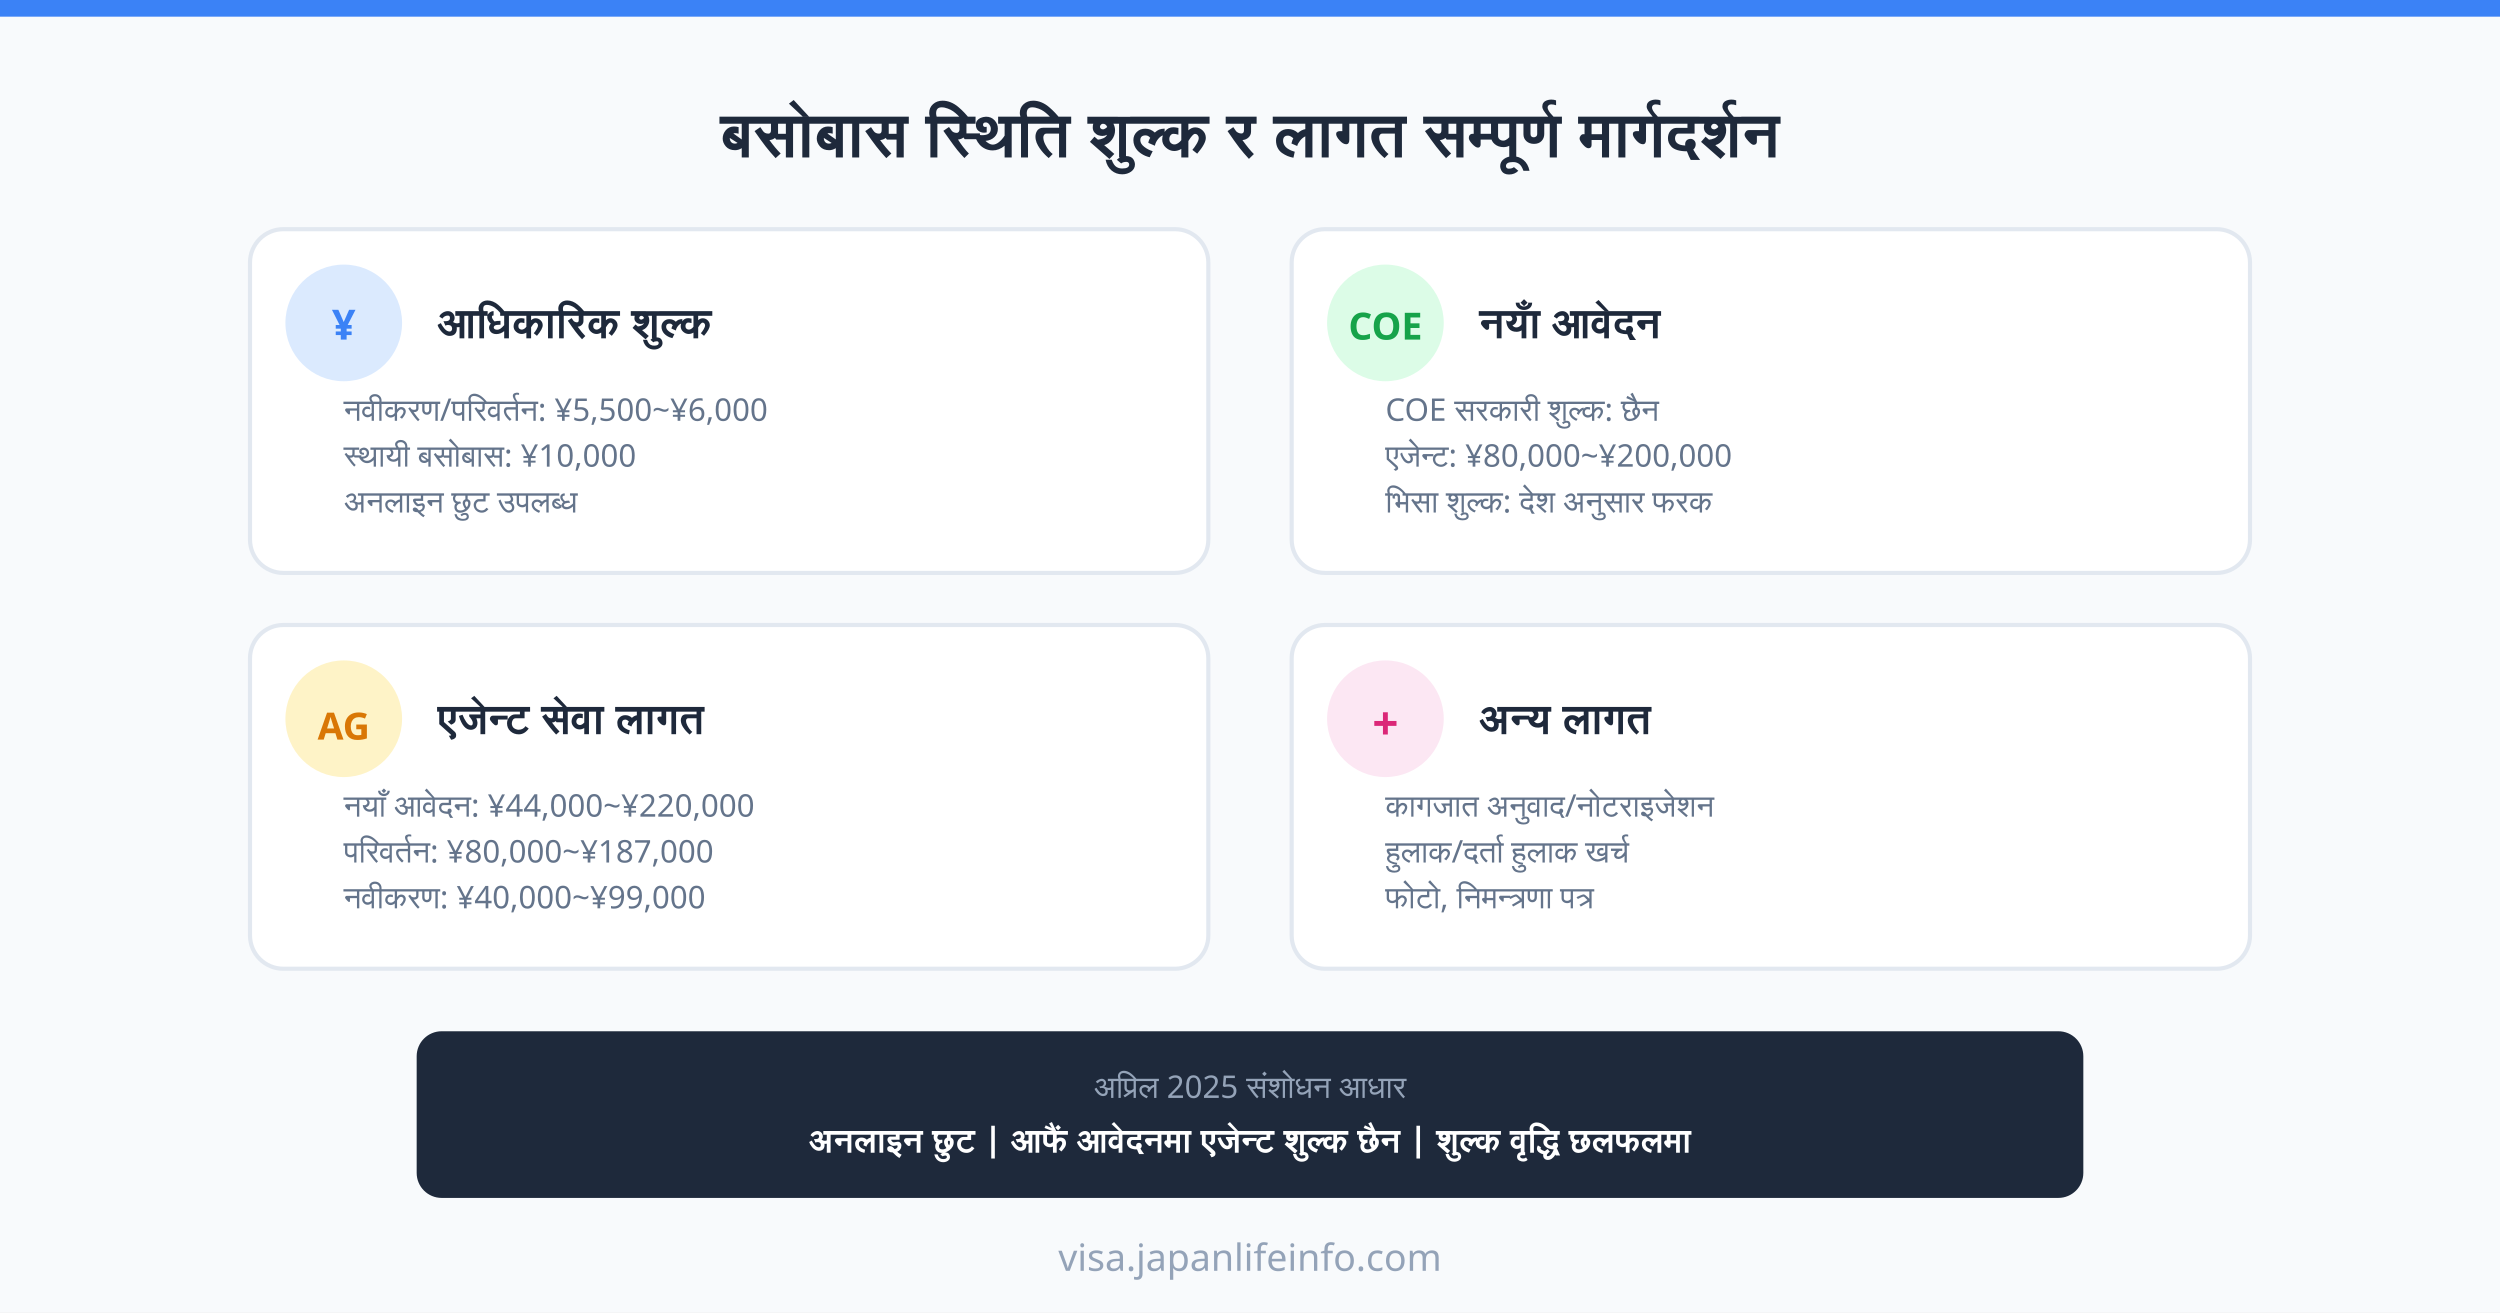
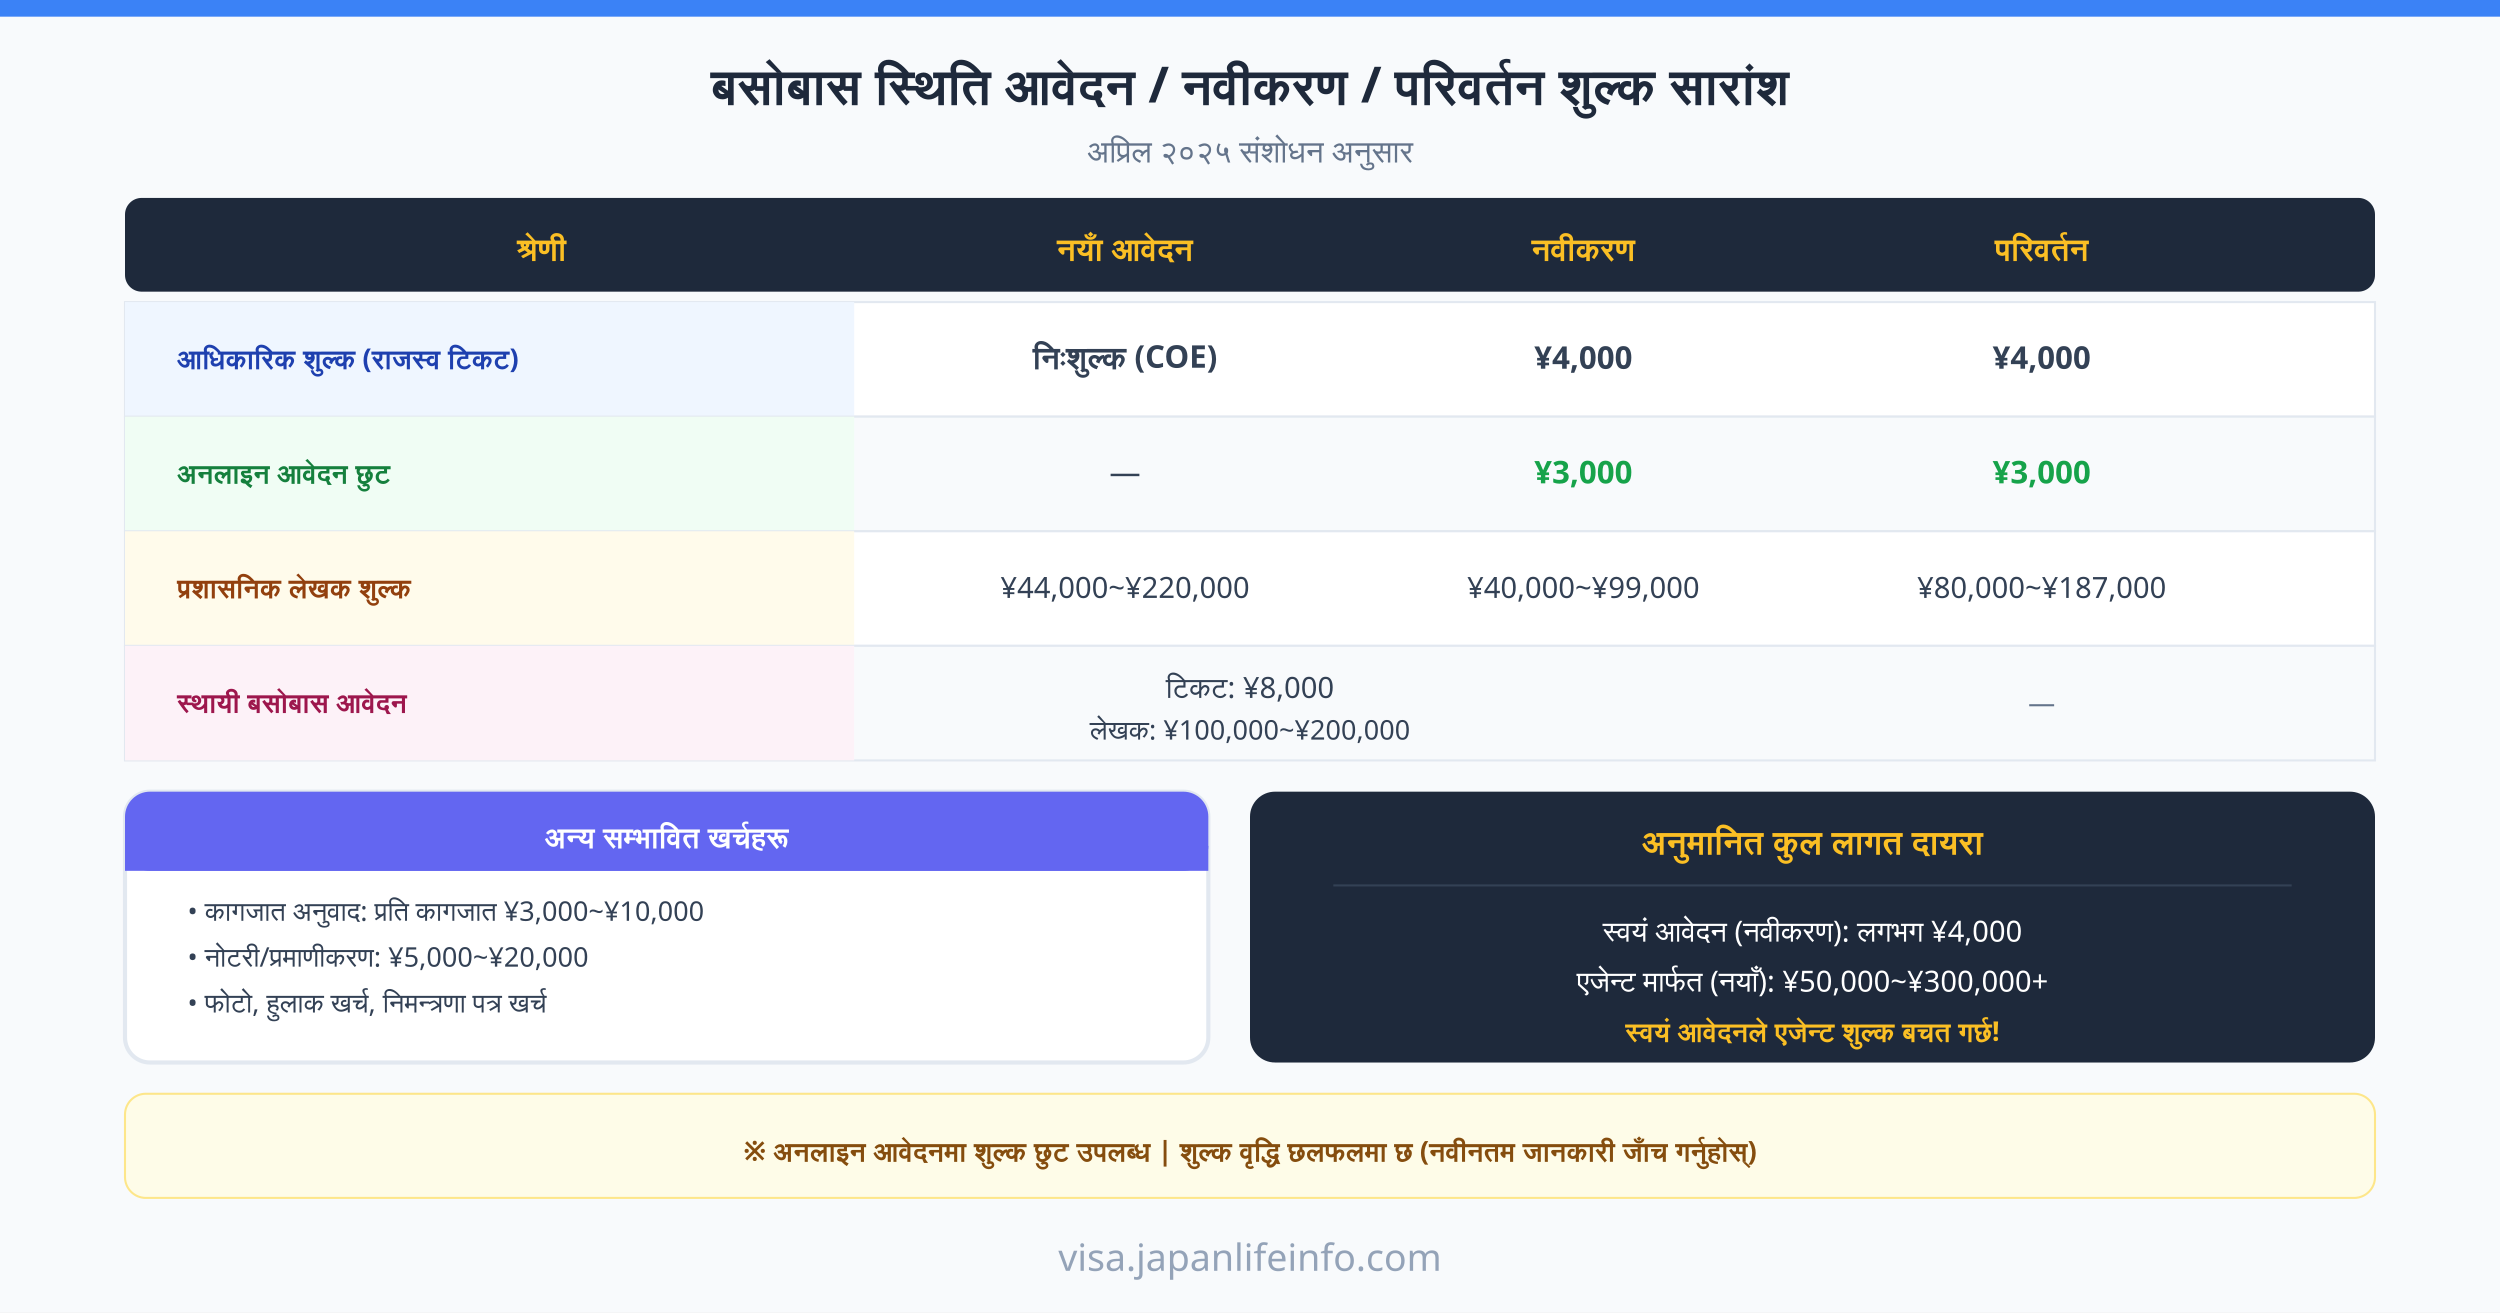
<svg xmlns="http://www.w3.org/2000/svg" width="1200" height="630" viewBox="0 0 1200 630" fill="none">
  <rect width="1200" height="630" fill="#f8fafc" />
  <rect width="1200" height="8" fill="url(#headerGradient)" />
-   <text x="600" y="75" text-anchor="middle" fill="#1e293b" font-family="sans-serif" font-size="30" font-weight="bold">बसोबास स्थिति शुल्क र लागत सम्पूर्ण मार्गदर्शन</text>
-   <g transform="translate(120, 110)">
-     <rect width="460" height="165" rx="16" fill="white" stroke="#e2e8f0" stroke-width="2" />
-     <circle cx="45" cy="45" r="28" fill="#dbeafe" />
-     <text x="45" y="53" text-anchor="middle" fill="#3b82f6" font-family="sans-serif" font-size="20" font-weight="bold">¥</text>
-     <text x="90" y="52" fill="#1e293b" font-family="sans-serif" font-size="20" font-weight="bold">आधिकारिक शुल्क</text>
-     <text x="45" y="92" fill="#64748b" font-family="sans-serif" font-size="15">नवीकरण/परिवर्तन: ¥5,500~¥6,000</text>
-     <text x="45" y="114" fill="#64748b" font-family="sans-serif" font-size="15">स्थायी बसोबास: ¥10,000</text>
-     <text x="45" y="136" fill="#64748b" font-family="sans-serif" font-size="15">अनलाइन छुट उपलब्ध</text>
+   <text x="600" y="50" text-anchor="middle" fill="#1e293b" font-family="sans-serif" font-size="24" font-weight="bold">बसोबास स्थिति आवेदन / नवीकरण / परिवर्तन शुल्क सारांश</text>
+   <text x="600" y="78" text-anchor="middle" fill="#64748b" font-family="sans-serif" font-size="15">अप्रिल २०२५ संशोधन अनुसार</text>
+   <g transform="translate(60, 95)">
+     <rect width="1080" height="45" rx="8" fill="#1e293b" />
+     <text x="200" y="30" text-anchor="middle" fill="#fbbf24" font-family="sans-serif" font-size="15" font-weight="bold">श्रेणी</text>
+     <text x="480" y="30" text-anchor="middle" fill="#fbbf24" font-family="sans-serif" font-size="15" font-weight="bold">नयाँ आवेदन</text>
+     <text x="700" y="30" text-anchor="middle" fill="#fbbf24" font-family="sans-serif" font-size="15" font-weight="bold">नवीकरण</text>
+     <text x="920" y="30" text-anchor="middle" fill="#fbbf24" font-family="sans-serif" font-size="15" font-weight="bold">परिवर्तन</text>
+     <rect y="50" width="1080" height="55" rx="0" fill="white" stroke="#e2e8f0" stroke-width="1" />
+     <rect y="50" width="350" height="55" fill="#eff6ff" />
+     <text x="25" y="82" fill="#1e40af" font-family="sans-serif" font-size="13" font-weight="bold">आधिकारिक शुल्क (राजस्व टिकट)</text>
+     <text x="480" y="82" text-anchor="middle" fill="#334155" font-family="sans-serif" font-size="15" font-weight="bold">निःशुल्क (COE)</text>
+     <text x="700" y="82" text-anchor="middle" fill="#334155" font-family="sans-serif" font-size="15" font-weight="bold">¥4,000</text>
+     <text x="920" y="82" text-anchor="middle" fill="#334155" font-family="sans-serif" font-size="15" font-weight="bold">¥4,000</text>
+     <rect y="105" width="1080" height="55" rx="0" fill="#f8fafc" stroke="#e2e8f0" stroke-width="1" />
+     <rect y="105" width="350" height="55" fill="#f0fdf4" />
+     <text x="25" y="137" fill="#15803d" font-family="sans-serif" font-size="13" font-weight="bold">अनलाइन आवेदन छुट</text>
+     <text x="480" y="137" text-anchor="middle" fill="#334155" font-family="sans-serif" font-size="15">—</text>
+     <text x="700" y="137" text-anchor="middle" fill="#16a34a" font-family="sans-serif" font-size="15" font-weight="bold">¥3,000</text>
+     <text x="920" y="137" text-anchor="middle" fill="#16a34a" font-family="sans-serif" font-size="15" font-weight="bold">¥3,000</text>
+     <rect y="160" width="1080" height="55" rx="0" fill="white" stroke="#e2e8f0" stroke-width="1" />
+     <rect y="160" width="350" height="55" fill="#fffbeb" />
+     <text x="25" y="192" fill="#92400e" font-family="sans-serif" font-size="13" font-weight="bold">प्रशासनिक लेखक शुल्क</text>
+     <text x="480" y="192" text-anchor="middle" fill="#334155" font-family="sans-serif" font-size="14">¥44,000~¥220,000</text>
+     <text x="700" y="192" text-anchor="middle" fill="#334155" font-family="sans-serif" font-size="14">¥40,000~¥99,000</text>
+     <text x="920" y="192" text-anchor="middle" fill="#334155" font-family="sans-serif" font-size="14">¥80,000~¥187,000</text>
+     <rect y="215" width="1080" height="55" rx="0" fill="#f8fafc" stroke="#e2e8f0" stroke-width="1" />
+     <rect y="215" width="350" height="55" fill="#fdf2f8" />
+     <text x="25" y="247" fill="#9d174d" font-family="sans-serif" font-size="13" font-weight="bold">स्थायी बसोबास आवेदन</text>
+     <text x="540" y="240" text-anchor="middle" fill="#334155" font-family="sans-serif" font-size="14">टिकट: ¥8,000</text>
+     <text x="540" y="260" text-anchor="middle" fill="#334155" font-family="sans-serif" font-size="13">लेखक: ¥100,000~¥200,000</text>
+     <text x="920" y="247" text-anchor="middle" fill="#64748b" font-family="sans-serif" font-size="13">—</text>
  </g>
-   <g transform="translate(620, 110)">
-     <rect width="460" height="165" rx="16" fill="white" stroke="#e2e8f0" stroke-width="2" />
-     <circle cx="45" cy="45" r="28" fill="#dcfce7" />
-     <text x="45" y="53" text-anchor="middle" fill="#16a34a" font-family="sans-serif" font-size="18" font-weight="bold">COE</text>
-     <text x="90" y="52" fill="#1e293b" font-family="sans-serif" font-size="20" font-weight="bold">नयाँ आवेदन</text>
-     <text x="45" y="92" fill="#64748b" font-family="sans-serif" font-size="15">COE सरकारी शुल्क: छैन</text>
-     <text x="45" y="114" fill="#64748b" font-family="sans-serif" font-size="15">एजेन्ट: ¥80,000~¥200,000</text>
-     <text x="45" y="136" fill="#64748b" font-family="sans-serif" font-size="15">भिसा शुल्क: देश अनुसार फरक</text>
+   <g transform="translate(60, 380)">
+     <rect width="520" height="130" rx="12" fill="white" stroke="#e2e8f0" stroke-width="2" />
+     <rect width="520" height="38" rx="12" fill="#6366f1" />
+     <rect y="26" width="520" height="12" fill="#6366f1" />
+     <text x="260" y="27" text-anchor="middle" fill="white" font-family="sans-serif" font-size="14" font-weight="bold">अन्य सम्भावित खर्चहरू</text>
+     <text x="30" y="62" fill="#334155" font-family="sans-serif" font-size="13">• कागजात अनुवाद: प्रति कागजात ¥3,000~¥10,000</text>
+     <text x="30" y="84" fill="#334155" font-family="sans-serif" font-size="13">• नोटरी/प्रमाणीकरण: ¥5,000~¥20,000</text>
+     <text x="30" y="106" fill="#334155" font-family="sans-serif" font-size="13">• फोटो, हुलाक खर्च, निमन्त्रणा पत्र खर्च</text>
  </g>
-   <g transform="translate(120, 300)">
-     <rect width="460" height="165" rx="16" fill="white" stroke="#e2e8f0" stroke-width="2" />
-     <circle cx="45" cy="45" r="28" fill="#fef3c7" />
-     <text x="45" y="55" text-anchor="middle" fill="#d97706" font-family="sans-serif" font-size="18" font-weight="bold">AG</text>
-     <text x="90" y="52" fill="#1e293b" font-family="sans-serif" font-size="20" font-weight="bold">एजेन्ट सेवा लागत</text>
-     <text x="45" y="92" fill="#64748b" font-family="sans-serif" font-size="15">नयाँ आवेदन: ¥44,000~¥220,000</text>
-     <text x="45" y="114" fill="#64748b" font-family="sans-serif" font-size="15">परिवर्तन: ¥80,000~¥187,000</text>
-     <text x="45" y="136" fill="#64748b" font-family="sans-serif" font-size="15">नवीकरण: ¥40,000~¥99,000</text>
+   <g transform="translate(600, 380)">
+     <rect width="540" height="130" rx="12" fill="#1e293b" />
+     <text x="270" y="30" text-anchor="middle" fill="#fbbf24" font-family="sans-serif" font-size="16" font-weight="bold">अनुमानित कुल लागत दायरा</text>
+     <line x1="40" y1="45" x2="500" y2="45" stroke="#334155" />
+     <text x="270" y="72" text-anchor="middle" fill="white" font-family="sans-serif" font-size="14">स्वयं आवेदन (नवीकरण): लगभग ¥4,000</text>
+     <text x="270" y="96" text-anchor="middle" fill="white" font-family="sans-serif" font-size="14">एजेन्ट मार्फत (नयाँ): ¥50,000~¥300,000+</text>
+     <text x="270" y="120" text-anchor="middle" fill="#fbbf24" font-family="sans-serif" font-size="13" font-weight="bold">स्वयं आवेदनले एजेन्ट शुल्क बचत गर्छ!</text>
  </g>
-   <g transform="translate(620, 300)">
-     <rect width="460" height="165" rx="16" fill="white" stroke="#e2e8f0" stroke-width="2" />
-     <circle cx="45" cy="45" r="28" fill="#fce7f3" />
-     <text x="45" y="55" text-anchor="middle" fill="#db2777" font-family="sans-serif" font-size="22" font-weight="bold">+</text>
-     <text x="90" y="52" fill="#1e293b" font-family="sans-serif" font-size="20" font-weight="bold">अन्य लागत</text>
-     <text x="45" y="92" fill="#64748b" font-family="sans-serif" font-size="15">कागजात अनुवाद/नोटराइजेशन</text>
-     <text x="45" y="114" fill="#64748b" font-family="sans-serif" font-size="15">हुलाक/दर्ता हुलाक खर्च</text>
-     <text x="45" y="136" fill="#64748b" font-family="sans-serif" font-size="15">फोटो, निमन्त्रणा पत्र</text>
-   </g>
-   <g transform="translate(200, 495)">
-     <rect width="800" height="80" rx="12" fill="#1e293b" />
-     <text x="400" y="32" text-anchor="middle" fill="#94a3b8" font-family="sans-serif" font-size="15">अप्रिल 2025 संशोधन आधार</text>
-     <text x="400" y="58" text-anchor="middle" fill="white" font-family="sans-serif" font-size="16" font-weight="bold">अनलाइन छुट | आफैं आवेदनमा एजेन्ट शुल्क छैन | शुल्क वृद्धि छलफलमा</text>
+   <g transform="translate(60, 525)">
+     <rect width="1080" height="50" rx="10" fill="#fefce8" stroke="#fde68a" stroke-width="1" />
+     <text x="540" y="32" text-anchor="middle" fill="#854d0e" font-family="sans-serif" font-size="13" font-weight="bold">※ अनलाइन आवेदनमा शुल्क छुट उपलब्ध | शुल्क वृद्धि छलफलमा छ (नवीनतम जानकारी जाँच गर्नुहोस्)</text>
  </g>
  <text x="600" y="610" text-anchor="middle" fill="#94a3b8" font-family="sans-serif" font-size="18">visa.japanlifeinfo.com</text>
  <defs>
    <linearGradient id="headerGradient" x1="0" y1="0" x2="1200" y2="0">
      <stop offset="0%" stop-color="#3b82f6" />
      <stop offset="50%" stop-color="#8b5cf6" />
      <stop offset="100%" stop-color="#10b981" />
    </linearGradient>
  </defs>
</svg>
